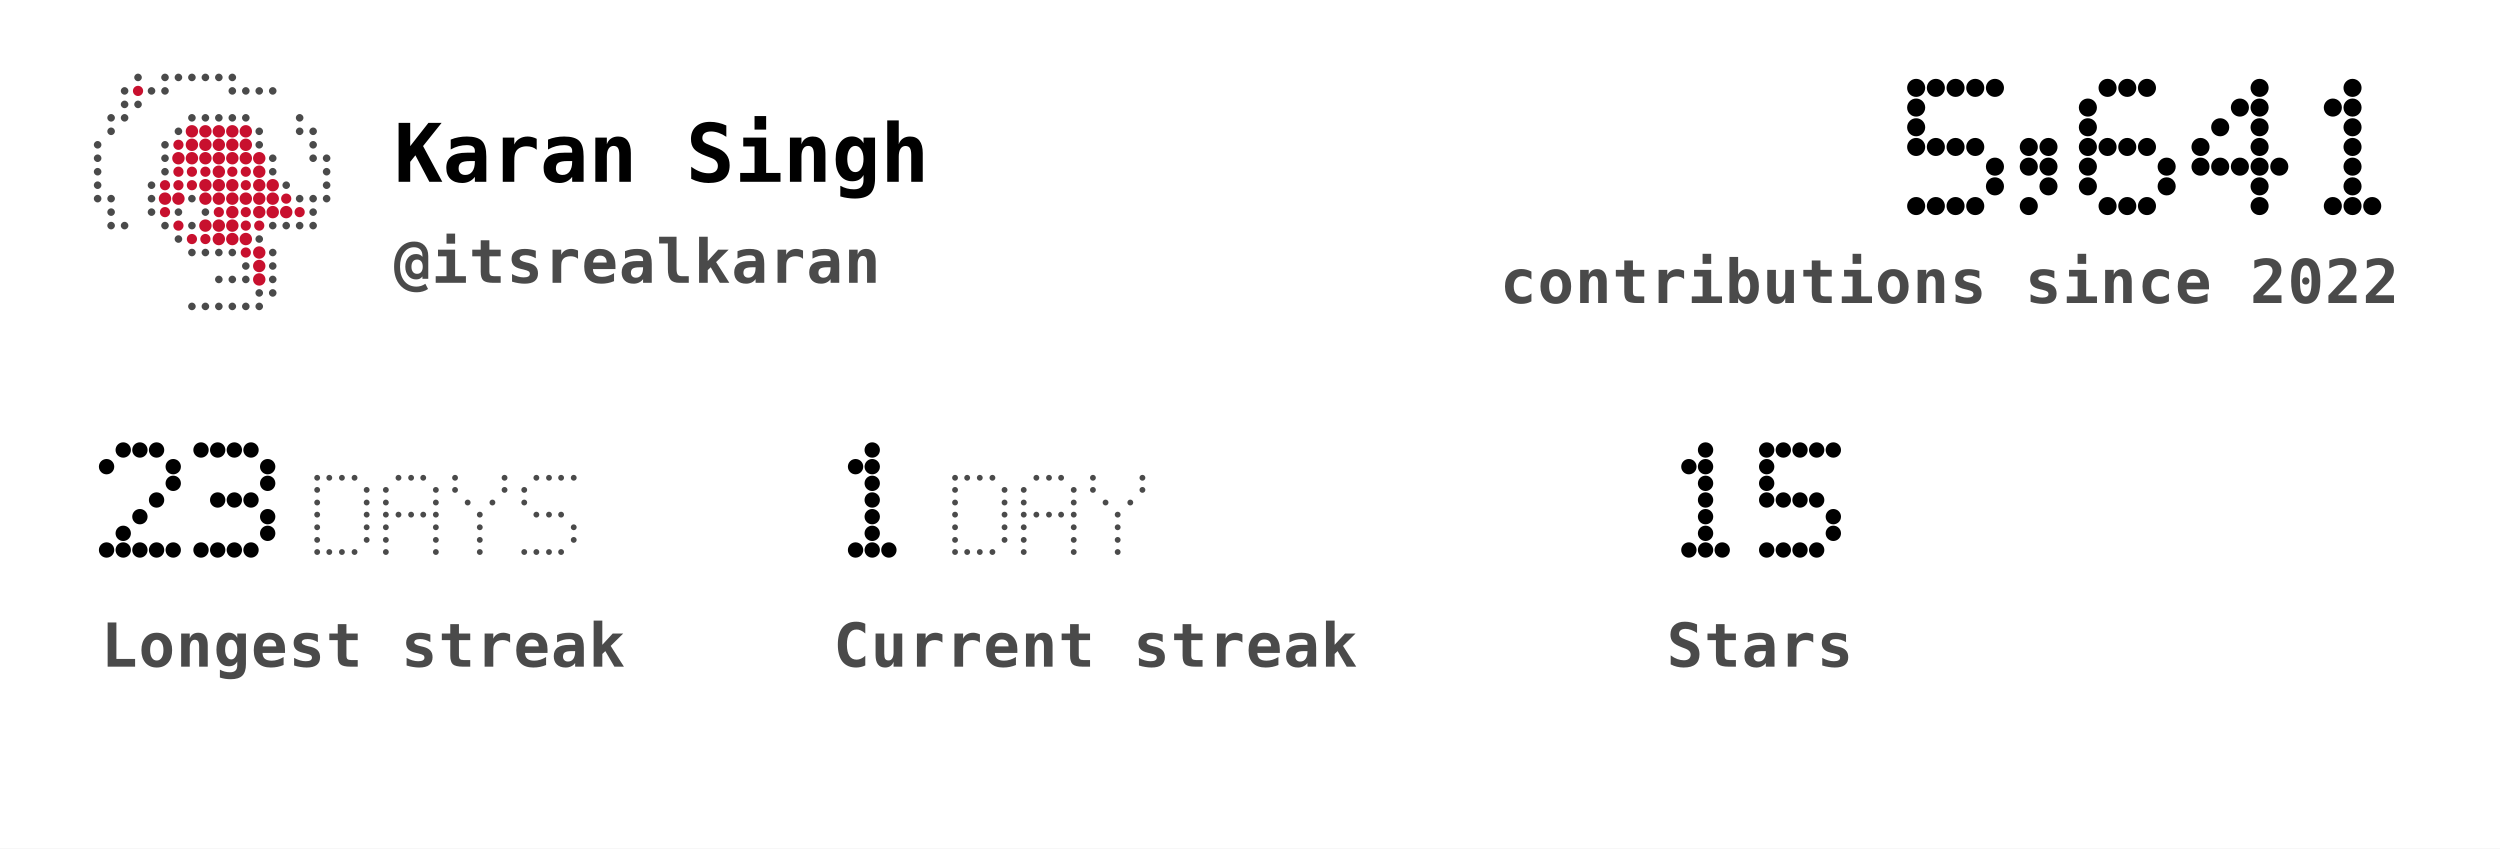
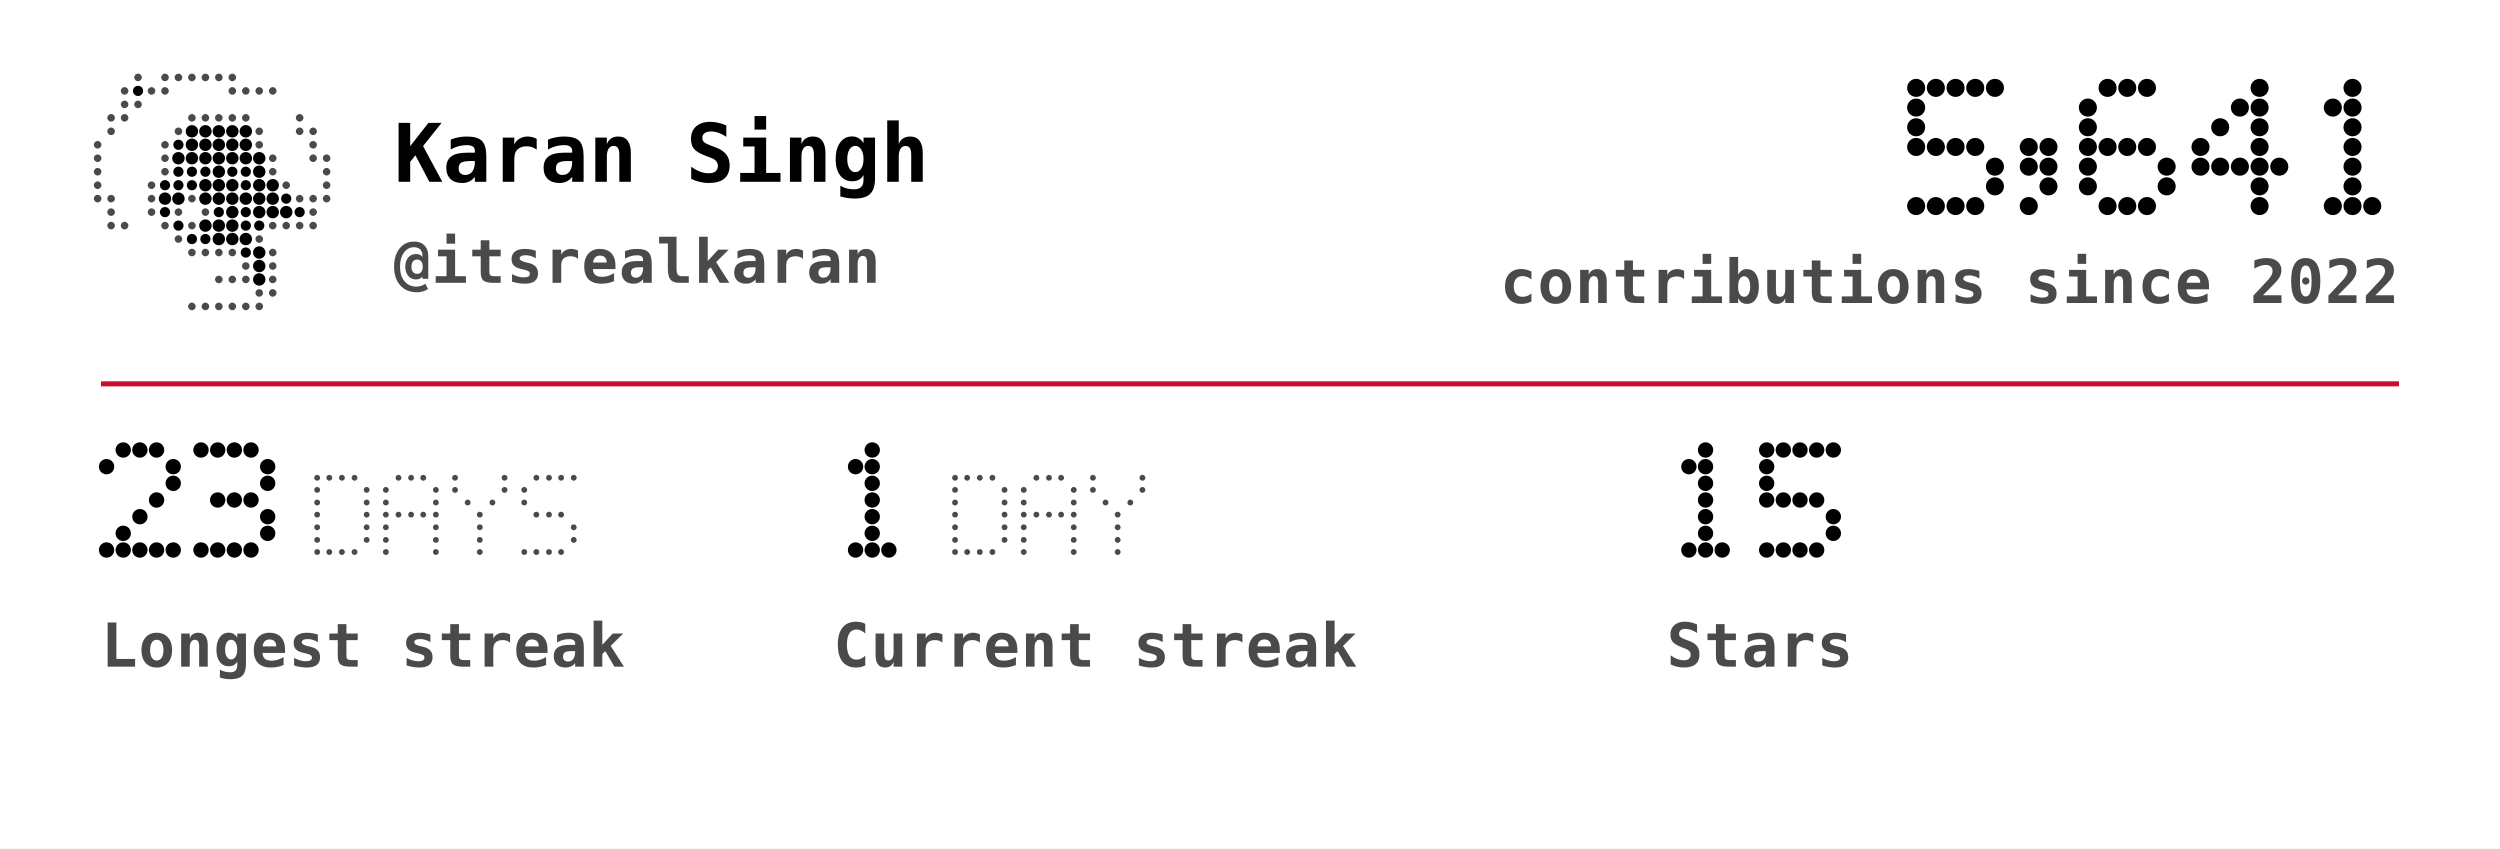
<svg xmlns="http://www.w3.org/2000/svg" width="495" height="168" viewBox="0 0 495 168" role="img">
  <rect width="495" height="168" fill="#FFFFFF" />
  <rect x="20" y="20" width="0" height="0" fill="#C8102E" />
  <circle cx="27.33" cy="15.33" r="0.75" fill="#4A4A4A" />
  <circle cx="32.67" cy="15.33" r="0.75" fill="#4A4A4A" />
  <circle cx="35.33" cy="15.33" r="0.75" fill="#4A4A4A" />
  <circle cx="38.00" cy="15.33" r="0.75" fill="#4A4A4A" />
  <circle cx="40.67" cy="15.33" r="0.75" fill="#4A4A4A" />
  <circle cx="43.33" cy="15.33" r="0.75" fill="#4A4A4A" />
  <circle cx="46.00" cy="15.33" r="0.75" fill="#4A4A4A" />
  <circle cx="24.67" cy="18.00" r="0.75" fill="#4A4A4A" />
-   <circle cx="27.33" cy="18.00" r="1.01" fill="#C8102E" />
+   <circle cx="27.33" cy="18.00" r="1.01" fill="#000000" />
  <circle cx="30.00" cy="18.00" r="0.75" fill="#4A4A4A" />
  <circle cx="32.67" cy="18.00" r="0.75" fill="#4A4A4A" />
  <circle cx="46.00" cy="18.00" r="0.75" fill="#4A4A4A" />
  <circle cx="48.67" cy="18.00" r="0.75" fill="#4A4A4A" />
  <circle cx="51.33" cy="18.00" r="0.75" fill="#4A4A4A" />
  <circle cx="54.00" cy="18.00" r="0.75" fill="#4A4A4A" />
  <circle cx="24.67" cy="20.67" r="0.75" fill="#4A4A4A" />
  <circle cx="27.33" cy="20.67" r="0.75" fill="#4A4A4A" />
  <circle cx="22.00" cy="23.33" r="0.75" fill="#4A4A4A" />
  <circle cx="24.67" cy="23.33" r="0.75" fill="#4A4A4A" />
  <circle cx="38.00" cy="23.33" r="0.75" fill="#4A4A4A" />
  <circle cx="40.67" cy="23.33" r="0.75" fill="#4A4A4A" />
  <circle cx="43.33" cy="23.33" r="0.75" fill="#4A4A4A" />
  <circle cx="46.00" cy="23.33" r="0.75" fill="#4A4A4A" />
  <circle cx="48.67" cy="23.33" r="0.75" fill="#4A4A4A" />
  <circle cx="59.33" cy="23.33" r="0.75" fill="#4A4A4A" />
  <circle cx="22.00" cy="26.00" r="0.75" fill="#4A4A4A" />
  <circle cx="35.33" cy="26.00" r="0.75" fill="#4A4A4A" />
-   <circle cx="38.00" cy="26.00" r="1.23" fill="#C8102E" />
-   <circle cx="40.67" cy="26.00" r="1.23" fill="#C8102E" />
-   <circle cx="43.33" cy="26.00" r="1.23" fill="#C8102E" />
-   <circle cx="46.00" cy="26.00" r="1.23" fill="#C8102E" />
-   <circle cx="48.67" cy="26.00" r="1.23" fill="#C8102E" />
+   <circle cx="38.00" cy="26.00" r="1.23" fill="#000000" />
+   <circle cx="40.67" cy="26.00" r="1.23" fill="#000000" />
+   <circle cx="43.33" cy="26.00" r="1.23" fill="#000000" />
+   <circle cx="46.00" cy="26.00" r="1.23" fill="#000000" />
+   <circle cx="48.67" cy="26.00" r="1.23" fill="#000000" />
  <circle cx="51.33" cy="26.00" r="0.75" fill="#4A4A4A" />
  <circle cx="59.33" cy="26.00" r="0.75" fill="#4A4A4A" />
  <circle cx="62.00" cy="26.00" r="0.75" fill="#4A4A4A" />
  <circle cx="19.33" cy="28.67" r="0.75" fill="#4A4A4A" />
  <circle cx="32.67" cy="28.67" r="0.75" fill="#4A4A4A" />
-   <circle cx="35.33" cy="28.67" r="1.01" fill="#C8102E" />
-   <circle cx="38.00" cy="28.67" r="1.23" fill="#C8102E" />
-   <circle cx="40.67" cy="28.67" r="1.23" fill="#C8102E" />
-   <circle cx="43.33" cy="28.67" r="1.23" fill="#C8102E" />
-   <circle cx="46.00" cy="28.67" r="1.23" fill="#C8102E" />
-   <circle cx="48.67" cy="28.67" r="1.23" fill="#C8102E" />
+   <circle cx="35.33" cy="28.67" r="1.01" fill="#000000" />
+   <circle cx="38.00" cy="28.67" r="1.23" fill="#000000" />
+   <circle cx="40.67" cy="28.67" r="1.23" fill="#000000" />
+   <circle cx="43.33" cy="28.67" r="1.23" fill="#000000" />
+   <circle cx="46.00" cy="28.67" r="1.23" fill="#000000" />
+   <circle cx="48.67" cy="28.67" r="1.23" fill="#000000" />
  <circle cx="51.33" cy="28.67" r="0.75" fill="#4A4A4A" />
  <circle cx="62.00" cy="28.67" r="0.75" fill="#4A4A4A" />
  <circle cx="19.33" cy="31.33" r="0.75" fill="#4A4A4A" />
  <circle cx="32.67" cy="31.33" r="0.75" fill="#4A4A4A" />
-   <circle cx="35.33" cy="31.33" r="1.23" fill="#C8102E" />
-   <circle cx="38.00" cy="31.33" r="1.23" fill="#C8102E" />
-   <circle cx="40.67" cy="31.33" r="1.23" fill="#C8102E" />
-   <circle cx="43.33" cy="31.33" r="1.23" fill="#C8102E" />
-   <circle cx="46.00" cy="31.33" r="1.23" fill="#C8102E" />
-   <circle cx="48.67" cy="31.33" r="1.23" fill="#C8102E" />
-   <circle cx="51.33" cy="31.33" r="1.23" fill="#C8102E" />
+   <circle cx="35.33" cy="31.33" r="1.23" fill="#000000" />
+   <circle cx="38.00" cy="31.33" r="1.23" fill="#000000" />
+   <circle cx="40.67" cy="31.33" r="1.23" fill="#000000" />
+   <circle cx="43.33" cy="31.33" r="1.23" fill="#000000" />
+   <circle cx="46.00" cy="31.33" r="1.23" fill="#000000" />
+   <circle cx="48.67" cy="31.33" r="1.23" fill="#000000" />
+   <circle cx="51.33" cy="31.33" r="1.23" fill="#000000" />
  <circle cx="54.00" cy="31.33" r="0.75" fill="#4A4A4A" />
  <circle cx="62.00" cy="31.33" r="0.75" fill="#4A4A4A" />
  <circle cx="64.67" cy="31.33" r="0.75" fill="#4A4A4A" />
  <circle cx="19.33" cy="34.00" r="0.75" fill="#4A4A4A" />
  <circle cx="32.67" cy="34.00" r="0.75" fill="#4A4A4A" />
-   <circle cx="35.33" cy="34.00" r="1.01" fill="#C8102E" />
-   <circle cx="38.00" cy="34.00" r="1.01" fill="#C8102E" />
-   <circle cx="40.67" cy="34.00" r="1.01" fill="#C8102E" />
-   <circle cx="43.33" cy="34.00" r="1.23" fill="#C8102E" />
-   <circle cx="46.00" cy="34.00" r="1.01" fill="#C8102E" />
-   <circle cx="48.67" cy="34.00" r="1.01" fill="#C8102E" />
-   <circle cx="51.33" cy="34.00" r="1.23" fill="#C8102E" />
+   <circle cx="35.33" cy="34.00" r="1.01" fill="#000000" />
+   <circle cx="38.00" cy="34.00" r="1.01" fill="#000000" />
+   <circle cx="40.67" cy="34.00" r="1.01" fill="#000000" />
+   <circle cx="43.33" cy="34.00" r="1.23" fill="#000000" />
+   <circle cx="46.00" cy="34.00" r="1.01" fill="#000000" />
+   <circle cx="48.67" cy="34.00" r="1.01" fill="#000000" />
+   <circle cx="51.33" cy="34.00" r="1.23" fill="#000000" />
  <circle cx="54.00" cy="34.00" r="0.75" fill="#4A4A4A" />
  <circle cx="64.67" cy="34.00" r="0.75" fill="#4A4A4A" />
  <circle cx="19.33" cy="36.67" r="0.75" fill="#4A4A4A" />
  <circle cx="30.00" cy="36.67" r="0.75" fill="#4A4A4A" />
-   <circle cx="32.67" cy="36.67" r="1.01" fill="#C8102E" />
-   <circle cx="35.33" cy="36.67" r="1.01" fill="#C8102E" />
-   <circle cx="38.00" cy="36.67" r="1.01" fill="#C8102E" />
-   <circle cx="40.67" cy="36.67" r="1.23" fill="#C8102E" />
-   <circle cx="43.33" cy="36.67" r="1.23" fill="#C8102E" />
-   <circle cx="46.00" cy="36.67" r="1.23" fill="#C8102E" />
-   <circle cx="48.67" cy="36.67" r="1.01" fill="#C8102E" />
-   <circle cx="51.33" cy="36.67" r="1.23" fill="#C8102E" />
-   <circle cx="54.00" cy="36.67" r="1.23" fill="#C8102E" />
+   <circle cx="32.67" cy="36.67" r="1.01" fill="#000000" />
+   <circle cx="35.33" cy="36.67" r="1.01" fill="#000000" />
+   <circle cx="38.00" cy="36.67" r="1.01" fill="#000000" />
+   <circle cx="40.67" cy="36.67" r="1.23" fill="#000000" />
+   <circle cx="43.33" cy="36.67" r="1.23" fill="#000000" />
+   <circle cx="46.00" cy="36.67" r="1.23" fill="#000000" />
+   <circle cx="48.67" cy="36.67" r="1.01" fill="#000000" />
+   <circle cx="51.33" cy="36.67" r="1.23" fill="#000000" />
+   <circle cx="54.00" cy="36.67" r="1.23" fill="#000000" />
  <circle cx="56.67" cy="36.67" r="0.75" fill="#4A4A4A" />
  <circle cx="64.67" cy="36.67" r="0.75" fill="#4A4A4A" />
  <circle cx="19.33" cy="39.33" r="0.75" fill="#4A4A4A" />
  <circle cx="22.00" cy="39.33" r="0.75" fill="#4A4A4A" />
  <circle cx="30.00" cy="39.33" r="0.75" fill="#4A4A4A" />
-   <circle cx="32.67" cy="39.33" r="1.23" fill="#C8102E" />
-   <circle cx="35.33" cy="39.33" r="1.23" fill="#C8102E" />
+   <circle cx="32.67" cy="39.33" r="1.23" fill="#000000" />
+   <circle cx="35.33" cy="39.33" r="1.23" fill="#000000" />
  <circle cx="38.00" cy="39.33" r="0.75" fill="#4A4A4A" />
-   <circle cx="40.67" cy="39.33" r="1.23" fill="#C8102E" />
-   <circle cx="43.33" cy="39.33" r="1.23" fill="#C8102E" />
-   <circle cx="46.00" cy="39.33" r="1.23" fill="#C8102E" />
-   <circle cx="48.67" cy="39.33" r="1.23" fill="#C8102E" />
-   <circle cx="51.33" cy="39.33" r="1.23" fill="#C8102E" />
-   <circle cx="54.00" cy="39.33" r="1.23" fill="#C8102E" />
-   <circle cx="56.67" cy="39.33" r="1.01" fill="#C8102E" />
+   <circle cx="40.67" cy="39.33" r="1.23" fill="#000000" />
+   <circle cx="43.33" cy="39.33" r="1.23" fill="#000000" />
+   <circle cx="46.00" cy="39.33" r="1.23" fill="#000000" />
+   <circle cx="48.67" cy="39.33" r="1.23" fill="#000000" />
+   <circle cx="51.33" cy="39.33" r="1.23" fill="#000000" />
+   <circle cx="54.00" cy="39.33" r="1.23" fill="#000000" />
+   <circle cx="56.67" cy="39.33" r="1.01" fill="#000000" />
  <circle cx="59.33" cy="39.33" r="0.75" fill="#4A4A4A" />
  <circle cx="62.00" cy="39.33" r="0.75" fill="#4A4A4A" />
  <circle cx="64.67" cy="39.33" r="0.75" fill="#4A4A4A" />
  <circle cx="22.00" cy="42.00" r="0.75" fill="#4A4A4A" />
  <circle cx="30.00" cy="42.00" r="0.75" fill="#4A4A4A" />
-   <circle cx="32.67" cy="42.00" r="1.01" fill="#C8102E" />
+   <circle cx="32.67" cy="42.00" r="1.01" fill="#000000" />
  <circle cx="35.33" cy="42.00" r="0.75" fill="#4A4A4A" />
  <circle cx="40.67" cy="42.00" r="0.75" fill="#4A4A4A" />
-   <circle cx="43.33" cy="42.00" r="1.01" fill="#C8102E" />
-   <circle cx="46.00" cy="42.00" r="1.23" fill="#C8102E" />
-   <circle cx="48.67" cy="42.00" r="1.01" fill="#C8102E" />
-   <circle cx="51.33" cy="42.00" r="1.23" fill="#C8102E" />
-   <circle cx="54.00" cy="42.00" r="1.23" fill="#C8102E" />
-   <circle cx="56.67" cy="42.00" r="1.23" fill="#C8102E" />
-   <circle cx="59.33" cy="42.00" r="1.01" fill="#C8102E" />
+   <circle cx="43.33" cy="42.00" r="1.01" fill="#000000" />
+   <circle cx="46.00" cy="42.00" r="1.23" fill="#000000" />
+   <circle cx="48.67" cy="42.00" r="1.01" fill="#000000" />
+   <circle cx="51.33" cy="42.00" r="1.23" fill="#000000" />
+   <circle cx="54.00" cy="42.00" r="1.23" fill="#000000" />
+   <circle cx="56.67" cy="42.00" r="1.23" fill="#000000" />
+   <circle cx="59.33" cy="42.00" r="1.01" fill="#000000" />
  <circle cx="62.00" cy="42.00" r="0.75" fill="#4A4A4A" />
  <circle cx="22.00" cy="44.67" r="0.75" fill="#4A4A4A" />
  <circle cx="24.67" cy="44.67" r="0.75" fill="#4A4A4A" />
  <circle cx="32.67" cy="44.67" r="0.75" fill="#4A4A4A" />
-   <circle cx="35.33" cy="44.67" r="1.01" fill="#C8102E" />
+   <circle cx="35.33" cy="44.67" r="1.01" fill="#000000" />
  <circle cx="38.00" cy="44.67" r="0.75" fill="#4A4A4A" />
-   <circle cx="40.67" cy="44.67" r="1.23" fill="#C8102E" />
-   <circle cx="43.33" cy="44.67" r="1.23" fill="#C8102E" />
-   <circle cx="46.00" cy="44.67" r="1.23" fill="#C8102E" />
-   <circle cx="48.67" cy="44.67" r="1.01" fill="#C8102E" />
-   <circle cx="51.33" cy="44.67" r="1.01" fill="#C8102E" />
+   <circle cx="40.67" cy="44.67" r="1.23" fill="#000000" />
+   <circle cx="43.33" cy="44.67" r="1.23" fill="#000000" />
+   <circle cx="46.00" cy="44.67" r="1.23" fill="#000000" />
+   <circle cx="48.67" cy="44.67" r="1.01" fill="#000000" />
+   <circle cx="51.33" cy="44.67" r="1.01" fill="#000000" />
  <circle cx="54.00" cy="44.67" r="0.75" fill="#4A4A4A" />
  <circle cx="56.67" cy="44.67" r="0.75" fill="#4A4A4A" />
  <circle cx="59.33" cy="44.67" r="0.75" fill="#4A4A4A" />
  <circle cx="62.00" cy="44.67" r="0.75" fill="#4A4A4A" />
  <circle cx="35.33" cy="47.33" r="0.75" fill="#4A4A4A" />
-   <circle cx="38.00" cy="47.33" r="1.01" fill="#C8102E" />
-   <circle cx="40.67" cy="47.33" r="1.01" fill="#C8102E" />
-   <circle cx="43.33" cy="47.33" r="1.23" fill="#C8102E" />
-   <circle cx="46.00" cy="47.33" r="1.23" fill="#C8102E" />
-   <circle cx="48.67" cy="47.33" r="1.23" fill="#C8102E" />
+   <circle cx="38.00" cy="47.33" r="1.01" fill="#000000" />
+   <circle cx="40.67" cy="47.33" r="1.01" fill="#000000" />
+   <circle cx="43.33" cy="47.33" r="1.23" fill="#000000" />
+   <circle cx="46.00" cy="47.33" r="1.23" fill="#000000" />
+   <circle cx="48.67" cy="47.33" r="1.23" fill="#000000" />
  <circle cx="51.33" cy="47.33" r="0.75" fill="#4A4A4A" />
  <circle cx="38.00" cy="50.00" r="0.75" fill="#4A4A4A" />
  <circle cx="40.67" cy="50.00" r="0.75" fill="#4A4A4A" />
  <circle cx="43.33" cy="50.00" r="0.75" fill="#4A4A4A" />
  <circle cx="46.00" cy="50.00" r="0.75" fill="#4A4A4A" />
-   <circle cx="48.67" cy="50.00" r="1.01" fill="#C8102E" />
-   <circle cx="51.33" cy="50.00" r="1.23" fill="#C8102E" />
+   <circle cx="48.67" cy="50.00" r="1.01" fill="#000000" />
+   <circle cx="51.33" cy="50.00" r="1.23" fill="#000000" />
  <circle cx="54.00" cy="50.00" r="0.75" fill="#4A4A4A" />
  <circle cx="48.67" cy="52.67" r="0.75" fill="#4A4A4A" />
-   <circle cx="51.33" cy="52.67" r="1.23" fill="#C8102E" />
+   <circle cx="51.33" cy="52.67" r="1.23" fill="#000000" />
  <circle cx="54.00" cy="52.67" r="0.75" fill="#4A4A4A" />
  <circle cx="43.33" cy="55.33" r="0.75" fill="#4A4A4A" />
  <circle cx="46.00" cy="55.33" r="0.75" fill="#4A4A4A" />
  <circle cx="48.67" cy="55.33" r="0.75" fill="#4A4A4A" />
-   <circle cx="51.33" cy="55.33" r="1.23" fill="#C8102E" />
+   <circle cx="51.33" cy="55.33" r="1.23" fill="#000000" />
  <circle cx="54.00" cy="55.33" r="0.75" fill="#4A4A4A" />
  <circle cx="51.33" cy="58.00" r="0.75" fill="#4A4A4A" />
  <circle cx="54.00" cy="58.00" r="0.75" fill="#4A4A4A" />
  <circle cx="38.00" cy="60.67" r="0.75" fill="#4A4A4A" />
  <circle cx="40.67" cy="60.67" r="0.75" fill="#4A4A4A" />
  <circle cx="43.33" cy="60.67" r="0.75" fill="#4A4A4A" />
  <circle cx="46.00" cy="60.67" r="0.75" fill="#4A4A4A" />
  <circle cx="48.67" cy="60.67" r="0.75" fill="#4A4A4A" />
  <circle cx="51.33" cy="60.67" r="0.75" fill="#4A4A4A" />
  <text x="78" y="36" fill="#000000" text-anchor="start" font-family="ui-monospace, Geist Mono, monospace" font-weight="700" font-size="16" letter-spacing="0" dominant-baseline="auto">Karan Singh</text>
  <text x="78" y="56" fill="#4A4A4A" text-anchor="start" font-family="ui-monospace, Geist Mono, monospace" font-weight="700" font-size="12" letter-spacing="0.2" dominant-baseline="auto">@itsrealkaran</text>
  <circle cx="379.4" cy="17.4" r="1.79" fill="#000000" />
  <circle cx="383.3" cy="17.4" r="1.79" fill="#000000" />
  <circle cx="387.2" cy="17.4" r="1.79" fill="#000000" />
  <circle cx="391.1" cy="17.4" r="1.79" fill="#000000" />
  <circle cx="395.0" cy="17.4" r="1.79" fill="#000000" />
  <circle cx="379.4" cy="21.3" r="1.79" fill="#000000" />
  <circle cx="379.4" cy="25.2" r="1.79" fill="#000000" />
  <circle cx="379.4" cy="29.1" r="1.79" fill="#000000" />
  <circle cx="383.3" cy="29.1" r="1.79" fill="#000000" />
  <circle cx="387.2" cy="29.1" r="1.79" fill="#000000" />
  <circle cx="391.1" cy="29.1" r="1.79" fill="#000000" />
  <circle cx="395.0" cy="33.0" r="1.79" fill="#000000" />
  <circle cx="395.0" cy="36.9" r="1.79" fill="#000000" />
  <circle cx="379.4" cy="40.8" r="1.79" fill="#000000" />
  <circle cx="383.3" cy="40.8" r="1.79" fill="#000000" />
  <circle cx="387.2" cy="40.8" r="1.79" fill="#000000" />
  <circle cx="391.1" cy="40.8" r="1.79" fill="#000000" />
  <circle cx="401.7" cy="29.1" r="1.79" fill="#000000" />
  <circle cx="405.6" cy="29.1" r="1.79" fill="#000000" />
  <circle cx="401.7" cy="33.0" r="1.79" fill="#000000" />
  <circle cx="405.6" cy="33.0" r="1.79" fill="#000000" />
  <circle cx="405.6" cy="36.9" r="1.79" fill="#000000" />
  <circle cx="401.7" cy="40.8" r="1.79" fill="#000000" />
  <circle cx="417.3" cy="17.4" r="1.79" fill="#000000" />
  <circle cx="421.2" cy="17.4" r="1.79" fill="#000000" />
  <circle cx="425.1" cy="17.4" r="1.79" fill="#000000" />
  <circle cx="413.4" cy="21.3" r="1.79" fill="#000000" />
  <circle cx="413.4" cy="25.2" r="1.79" fill="#000000" />
  <circle cx="413.4" cy="29.1" r="1.79" fill="#000000" />
  <circle cx="417.3" cy="29.1" r="1.79" fill="#000000" />
  <circle cx="421.2" cy="29.1" r="1.79" fill="#000000" />
  <circle cx="425.1" cy="29.1" r="1.79" fill="#000000" />
  <circle cx="413.4" cy="33.0" r="1.79" fill="#000000" />
  <circle cx="429.0" cy="33.0" r="1.79" fill="#000000" />
  <circle cx="413.4" cy="36.9" r="1.79" fill="#000000" />
  <circle cx="429.0" cy="36.9" r="1.79" fill="#000000" />
  <circle cx="417.3" cy="40.8" r="1.79" fill="#000000" />
  <circle cx="421.2" cy="40.8" r="1.79" fill="#000000" />
  <circle cx="425.1" cy="40.8" r="1.79" fill="#000000" />
  <circle cx="447.4" cy="17.4" r="1.79" fill="#000000" />
  <circle cx="443.5" cy="21.3" r="1.79" fill="#000000" />
  <circle cx="447.4" cy="21.3" r="1.79" fill="#000000" />
  <circle cx="439.6" cy="25.2" r="1.79" fill="#000000" />
  <circle cx="447.4" cy="25.2" r="1.79" fill="#000000" />
  <circle cx="435.7" cy="29.1" r="1.79" fill="#000000" />
  <circle cx="447.4" cy="29.1" r="1.79" fill="#000000" />
  <circle cx="435.7" cy="33.0" r="1.79" fill="#000000" />
  <circle cx="439.6" cy="33.0" r="1.79" fill="#000000" />
  <circle cx="443.5" cy="33.0" r="1.79" fill="#000000" />
  <circle cx="447.4" cy="33.0" r="1.79" fill="#000000" />
  <circle cx="451.3" cy="33.0" r="1.79" fill="#000000" />
  <circle cx="447.4" cy="36.9" r="1.79" fill="#000000" />
  <circle cx="447.4" cy="40.8" r="1.79" fill="#000000" />
  <circle cx="465.8" cy="17.4" r="1.79" fill="#000000" />
  <circle cx="461.9" cy="21.3" r="1.79" fill="#000000" />
  <circle cx="465.8" cy="21.3" r="1.79" fill="#000000" />
  <circle cx="465.8" cy="25.2" r="1.79" fill="#000000" />
  <circle cx="465.8" cy="29.1" r="1.79" fill="#000000" />
  <circle cx="465.8" cy="33.0" r="1.79" fill="#000000" />
  <circle cx="465.8" cy="36.9" r="1.79" fill="#000000" />
  <circle cx="461.9" cy="40.8" r="1.79" fill="#000000" />
  <circle cx="465.8" cy="40.8" r="1.79" fill="#000000" />
  <circle cx="469.7" cy="40.8" r="1.79" fill="#000000" />
  <text x="475" y="60" fill="#4A4A4A" text-anchor="end" font-family="ui-monospace, Geist Mono, monospace" font-weight="700" font-size="12" letter-spacing="0.2" dominant-baseline="auto">contributions since 2022</text>
+   <line x1="20" y1="76" x2="475" y2="76" stroke="#C8102E" />
  <circle cx="24.4" cy="89.1" r="1.52" fill="#000000" />
  <circle cx="27.7" cy="89.1" r="1.52" fill="#000000" />
  <circle cx="31.0" cy="89.1" r="1.52" fill="#000000" />
  <circle cx="21.1" cy="92.4" r="1.52" fill="#000000" />
  <circle cx="34.3" cy="92.4" r="1.52" fill="#000000" />
  <circle cx="34.3" cy="95.7" r="1.52" fill="#000000" />
  <circle cx="31.0" cy="99.0" r="1.52" fill="#000000" />
  <circle cx="27.7" cy="102.3" r="1.52" fill="#000000" />
  <circle cx="24.4" cy="105.6" r="1.52" fill="#000000" />
  <circle cx="21.1" cy="108.9" r="1.52" fill="#000000" />
  <circle cx="24.4" cy="108.9" r="1.52" fill="#000000" />
  <circle cx="27.7" cy="108.9" r="1.52" fill="#000000" />
  <circle cx="31.0" cy="108.9" r="1.52" fill="#000000" />
  <circle cx="34.3" cy="108.9" r="1.52" fill="#000000" />
  <circle cx="39.8" cy="89.1" r="1.52" fill="#000000" />
  <circle cx="43.1" cy="89.1" r="1.52" fill="#000000" />
  <circle cx="46.4" cy="89.1" r="1.52" fill="#000000" />
  <circle cx="49.7" cy="89.1" r="1.52" fill="#000000" />
  <circle cx="53.0" cy="92.4" r="1.52" fill="#000000" />
  <circle cx="53.0" cy="95.7" r="1.52" fill="#000000" />
  <circle cx="43.1" cy="99.0" r="1.52" fill="#000000" />
  <circle cx="46.4" cy="99.0" r="1.52" fill="#000000" />
  <circle cx="49.7" cy="99.0" r="1.52" fill="#000000" />
  <circle cx="53.0" cy="102.3" r="1.52" fill="#000000" />
  <circle cx="53.0" cy="105.6" r="1.52" fill="#000000" />
  <circle cx="39.8" cy="108.9" r="1.52" fill="#000000" />
  <circle cx="43.1" cy="108.9" r="1.52" fill="#000000" />
  <circle cx="46.4" cy="108.9" r="1.52" fill="#000000" />
  <circle cx="49.7" cy="108.9" r="1.52" fill="#000000" />
  <circle cx="62.8" cy="94.6" r="0.58" fill="#4A4A4A" />
  <circle cx="65.2" cy="94.6" r="0.58" fill="#4A4A4A" />
  <circle cx="67.7" cy="94.6" r="0.58" fill="#4A4A4A" />
  <circle cx="70.2" cy="94.6" r="0.58" fill="#4A4A4A" />
  <circle cx="62.8" cy="97.0" r="0.58" fill="#4A4A4A" />
  <circle cx="72.6" cy="97.0" r="0.58" fill="#4A4A4A" />
  <circle cx="62.8" cy="99.5" r="0.58" fill="#4A4A4A" />
  <circle cx="72.6" cy="99.5" r="0.58" fill="#4A4A4A" />
  <circle cx="62.8" cy="101.9" r="0.58" fill="#4A4A4A" />
  <circle cx="72.6" cy="101.9" r="0.58" fill="#4A4A4A" />
  <circle cx="62.8" cy="104.4" r="0.58" fill="#4A4A4A" />
  <circle cx="72.6" cy="104.4" r="0.58" fill="#4A4A4A" />
  <circle cx="62.8" cy="106.9" r="0.58" fill="#4A4A4A" />
  <circle cx="72.6" cy="106.9" r="0.58" fill="#4A4A4A" />
  <circle cx="62.8" cy="109.3" r="0.58" fill="#4A4A4A" />
  <circle cx="65.2" cy="109.3" r="0.58" fill="#4A4A4A" />
  <circle cx="67.7" cy="109.3" r="0.58" fill="#4A4A4A" />
  <circle cx="70.2" cy="109.3" r="0.58" fill="#4A4A4A" />
  <circle cx="78.9" cy="94.6" r="0.58" fill="#4A4A4A" />
  <circle cx="81.4" cy="94.6" r="0.58" fill="#4A4A4A" />
  <circle cx="83.8" cy="94.6" r="0.58" fill="#4A4A4A" />
  <circle cx="76.4" cy="97.0" r="0.58" fill="#4A4A4A" />
  <circle cx="86.3" cy="97.0" r="0.58" fill="#4A4A4A" />
  <circle cx="76.4" cy="99.5" r="0.58" fill="#4A4A4A" />
  <circle cx="86.3" cy="99.5" r="0.58" fill="#4A4A4A" />
  <circle cx="76.4" cy="101.9" r="0.58" fill="#4A4A4A" />
  <circle cx="78.9" cy="101.9" r="0.58" fill="#4A4A4A" />
  <circle cx="81.4" cy="101.9" r="0.58" fill="#4A4A4A" />
  <circle cx="83.8" cy="101.9" r="0.58" fill="#4A4A4A" />
  <circle cx="86.3" cy="101.9" r="0.58" fill="#4A4A4A" />
  <circle cx="76.4" cy="104.4" r="0.58" fill="#4A4A4A" />
  <circle cx="86.3" cy="104.4" r="0.58" fill="#4A4A4A" />
  <circle cx="76.4" cy="106.9" r="0.58" fill="#4A4A4A" />
  <circle cx="86.3" cy="106.9" r="0.58" fill="#4A4A4A" />
  <circle cx="76.4" cy="109.3" r="0.58" fill="#4A4A4A" />
  <circle cx="86.3" cy="109.3" r="0.58" fill="#4A4A4A" />
  <circle cx="90.1" cy="94.6" r="0.58" fill="#4A4A4A" />
  <circle cx="99.9" cy="94.6" r="0.58" fill="#4A4A4A" />
  <circle cx="90.1" cy="97.0" r="0.58" fill="#4A4A4A" />
  <circle cx="99.9" cy="97.0" r="0.58" fill="#4A4A4A" />
  <circle cx="92.6" cy="99.5" r="0.58" fill="#4A4A4A" />
  <circle cx="97.5" cy="99.5" r="0.58" fill="#4A4A4A" />
  <circle cx="95.0" cy="101.9" r="0.58" fill="#4A4A4A" />
  <circle cx="95.0" cy="104.4" r="0.58" fill="#4A4A4A" />
  <circle cx="95.0" cy="106.9" r="0.58" fill="#4A4A4A" />
  <circle cx="95.0" cy="109.3" r="0.58" fill="#4A4A4A" />
  <circle cx="106.2" cy="94.6" r="0.58" fill="#4A4A4A" />
  <circle cx="108.7" cy="94.6" r="0.58" fill="#4A4A4A" />
  <circle cx="111.1" cy="94.6" r="0.58" fill="#4A4A4A" />
  <circle cx="113.6" cy="94.6" r="0.58" fill="#4A4A4A" />
  <circle cx="103.8" cy="97.0" r="0.58" fill="#4A4A4A" />
  <circle cx="103.8" cy="99.5" r="0.58" fill="#4A4A4A" />
  <circle cx="106.2" cy="101.9" r="0.58" fill="#4A4A4A" />
  <circle cx="108.7" cy="101.9" r="0.58" fill="#4A4A4A" />
  <circle cx="111.1" cy="101.9" r="0.58" fill="#4A4A4A" />
  <circle cx="113.6" cy="104.4" r="0.58" fill="#4A4A4A" />
  <circle cx="113.6" cy="106.9" r="0.58" fill="#4A4A4A" />
  <circle cx="103.8" cy="109.3" r="0.58" fill="#4A4A4A" />
  <circle cx="106.2" cy="109.3" r="0.58" fill="#4A4A4A" />
  <circle cx="108.7" cy="109.3" r="0.58" fill="#4A4A4A" />
  <circle cx="111.1" cy="109.3" r="0.58" fill="#4A4A4A" />
  <text x="20" y="132" fill="#4A4A4A" text-anchor="start" font-family="ui-monospace, Geist Mono, monospace" font-weight="700" font-size="12" letter-spacing="0.2" dominant-baseline="auto">Longest streak</text>
  <circle cx="172.7" cy="89.1" r="1.52" fill="#000000" />
  <circle cx="169.4" cy="92.4" r="1.52" fill="#000000" />
  <circle cx="172.7" cy="92.4" r="1.52" fill="#000000" />
  <circle cx="172.7" cy="95.7" r="1.52" fill="#000000" />
  <circle cx="172.7" cy="99.0" r="1.52" fill="#000000" />
  <circle cx="172.7" cy="102.3" r="1.52" fill="#000000" />
  <circle cx="172.7" cy="105.6" r="1.52" fill="#000000" />
  <circle cx="169.4" cy="108.9" r="1.52" fill="#000000" />
  <circle cx="172.7" cy="108.9" r="1.52" fill="#000000" />
  <circle cx="176.0" cy="108.9" r="1.52" fill="#000000" />
  <circle cx="189.1" cy="94.6" r="0.58" fill="#4A4A4A" />
  <circle cx="191.5" cy="94.6" r="0.58" fill="#4A4A4A" />
  <circle cx="194.0" cy="94.6" r="0.58" fill="#4A4A4A" />
  <circle cx="196.5" cy="94.6" r="0.58" fill="#4A4A4A" />
  <circle cx="189.1" cy="97.0" r="0.58" fill="#4A4A4A" />
  <circle cx="198.9" cy="97.0" r="0.58" fill="#4A4A4A" />
  <circle cx="189.1" cy="99.5" r="0.58" fill="#4A4A4A" />
  <circle cx="198.9" cy="99.5" r="0.58" fill="#4A4A4A" />
  <circle cx="189.1" cy="101.9" r="0.58" fill="#4A4A4A" />
  <circle cx="198.9" cy="101.9" r="0.58" fill="#4A4A4A" />
  <circle cx="189.1" cy="104.4" r="0.58" fill="#4A4A4A" />
  <circle cx="198.9" cy="104.4" r="0.58" fill="#4A4A4A" />
  <circle cx="189.1" cy="106.9" r="0.58" fill="#4A4A4A" />
  <circle cx="198.9" cy="106.9" r="0.58" fill="#4A4A4A" />
  <circle cx="189.1" cy="109.3" r="0.58" fill="#4A4A4A" />
  <circle cx="191.5" cy="109.3" r="0.58" fill="#4A4A4A" />
  <circle cx="194.0" cy="109.3" r="0.58" fill="#4A4A4A" />
  <circle cx="196.5" cy="109.3" r="0.58" fill="#4A4A4A" />
  <circle cx="205.2" cy="94.6" r="0.58" fill="#4A4A4A" />
  <circle cx="207.7" cy="94.6" r="0.58" fill="#4A4A4A" />
  <circle cx="210.1" cy="94.6" r="0.58" fill="#4A4A4A" />
  <circle cx="202.7" cy="97.0" r="0.58" fill="#4A4A4A" />
  <circle cx="212.6" cy="97.0" r="0.58" fill="#4A4A4A" />
  <circle cx="202.7" cy="99.5" r="0.58" fill="#4A4A4A" />
  <circle cx="212.6" cy="99.5" r="0.58" fill="#4A4A4A" />
  <circle cx="202.7" cy="101.9" r="0.58" fill="#4A4A4A" />
  <circle cx="205.2" cy="101.9" r="0.58" fill="#4A4A4A" />
  <circle cx="207.7" cy="101.9" r="0.58" fill="#4A4A4A" />
  <circle cx="210.1" cy="101.9" r="0.58" fill="#4A4A4A" />
  <circle cx="212.6" cy="101.9" r="0.58" fill="#4A4A4A" />
  <circle cx="202.7" cy="104.4" r="0.58" fill="#4A4A4A" />
  <circle cx="212.6" cy="104.4" r="0.58" fill="#4A4A4A" />
  <circle cx="202.7" cy="106.9" r="0.58" fill="#4A4A4A" />
  <circle cx="212.6" cy="106.9" r="0.58" fill="#4A4A4A" />
  <circle cx="202.7" cy="109.3" r="0.58" fill="#4A4A4A" />
  <circle cx="212.6" cy="109.3" r="0.58" fill="#4A4A4A" />
  <circle cx="216.4" cy="94.6" r="0.58" fill="#4A4A4A" />
  <circle cx="226.2" cy="94.6" r="0.58" fill="#4A4A4A" />
  <circle cx="216.4" cy="97.0" r="0.58" fill="#4A4A4A" />
  <circle cx="226.2" cy="97.0" r="0.58" fill="#4A4A4A" />
  <circle cx="218.9" cy="99.5" r="0.58" fill="#4A4A4A" />
  <circle cx="223.8" cy="99.5" r="0.58" fill="#4A4A4A" />
  <circle cx="221.3" cy="101.9" r="0.58" fill="#4A4A4A" />
  <circle cx="221.3" cy="104.4" r="0.58" fill="#4A4A4A" />
  <circle cx="221.3" cy="106.9" r="0.58" fill="#4A4A4A" />
  <circle cx="221.3" cy="109.3" r="0.58" fill="#4A4A4A" />
  <text x="165.0" y="132" fill="#4A4A4A" text-anchor="start" font-family="ui-monospace, Geist Mono, monospace" font-weight="700" font-size="12" letter-spacing="0.2" dominant-baseline="auto">Current streak</text>
  <circle cx="337.7" cy="89.1" r="1.52" fill="#000000" />
  <circle cx="334.4" cy="92.4" r="1.52" fill="#000000" />
  <circle cx="337.7" cy="92.4" r="1.52" fill="#000000" />
  <circle cx="337.7" cy="95.7" r="1.52" fill="#000000" />
  <circle cx="337.7" cy="99.0" r="1.52" fill="#000000" />
  <circle cx="337.7" cy="102.3" r="1.52" fill="#000000" />
  <circle cx="337.7" cy="105.6" r="1.52" fill="#000000" />
  <circle cx="334.4" cy="108.9" r="1.52" fill="#000000" />
  <circle cx="337.7" cy="108.9" r="1.52" fill="#000000" />
  <circle cx="341.0" cy="108.9" r="1.52" fill="#000000" />
  <circle cx="349.8" cy="89.1" r="1.52" fill="#000000" />
  <circle cx="353.1" cy="89.1" r="1.52" fill="#000000" />
  <circle cx="356.4" cy="89.1" r="1.52" fill="#000000" />
  <circle cx="359.7" cy="89.1" r="1.52" fill="#000000" />
  <circle cx="363.0" cy="89.1" r="1.52" fill="#000000" />
  <circle cx="349.8" cy="92.4" r="1.52" fill="#000000" />
  <circle cx="349.8" cy="95.7" r="1.52" fill="#000000" />
  <circle cx="349.8" cy="99.0" r="1.52" fill="#000000" />
  <circle cx="353.1" cy="99.0" r="1.52" fill="#000000" />
  <circle cx="356.4" cy="99.0" r="1.52" fill="#000000" />
  <circle cx="359.7" cy="99.0" r="1.52" fill="#000000" />
  <circle cx="363.0" cy="102.3" r="1.52" fill="#000000" />
  <circle cx="363.0" cy="105.6" r="1.52" fill="#000000" />
  <circle cx="349.8" cy="108.9" r="1.52" fill="#000000" />
  <circle cx="353.1" cy="108.9" r="1.52" fill="#000000" />
  <circle cx="356.4" cy="108.9" r="1.52" fill="#000000" />
  <circle cx="359.7" cy="108.9" r="1.52" fill="#000000" />
  <text x="330.0" y="132" fill="#4A4A4A" text-anchor="start" font-family="ui-monospace, Geist Mono, monospace" font-weight="700" font-size="12" letter-spacing="0.2" dominant-baseline="auto">Stars</text>
</svg>
